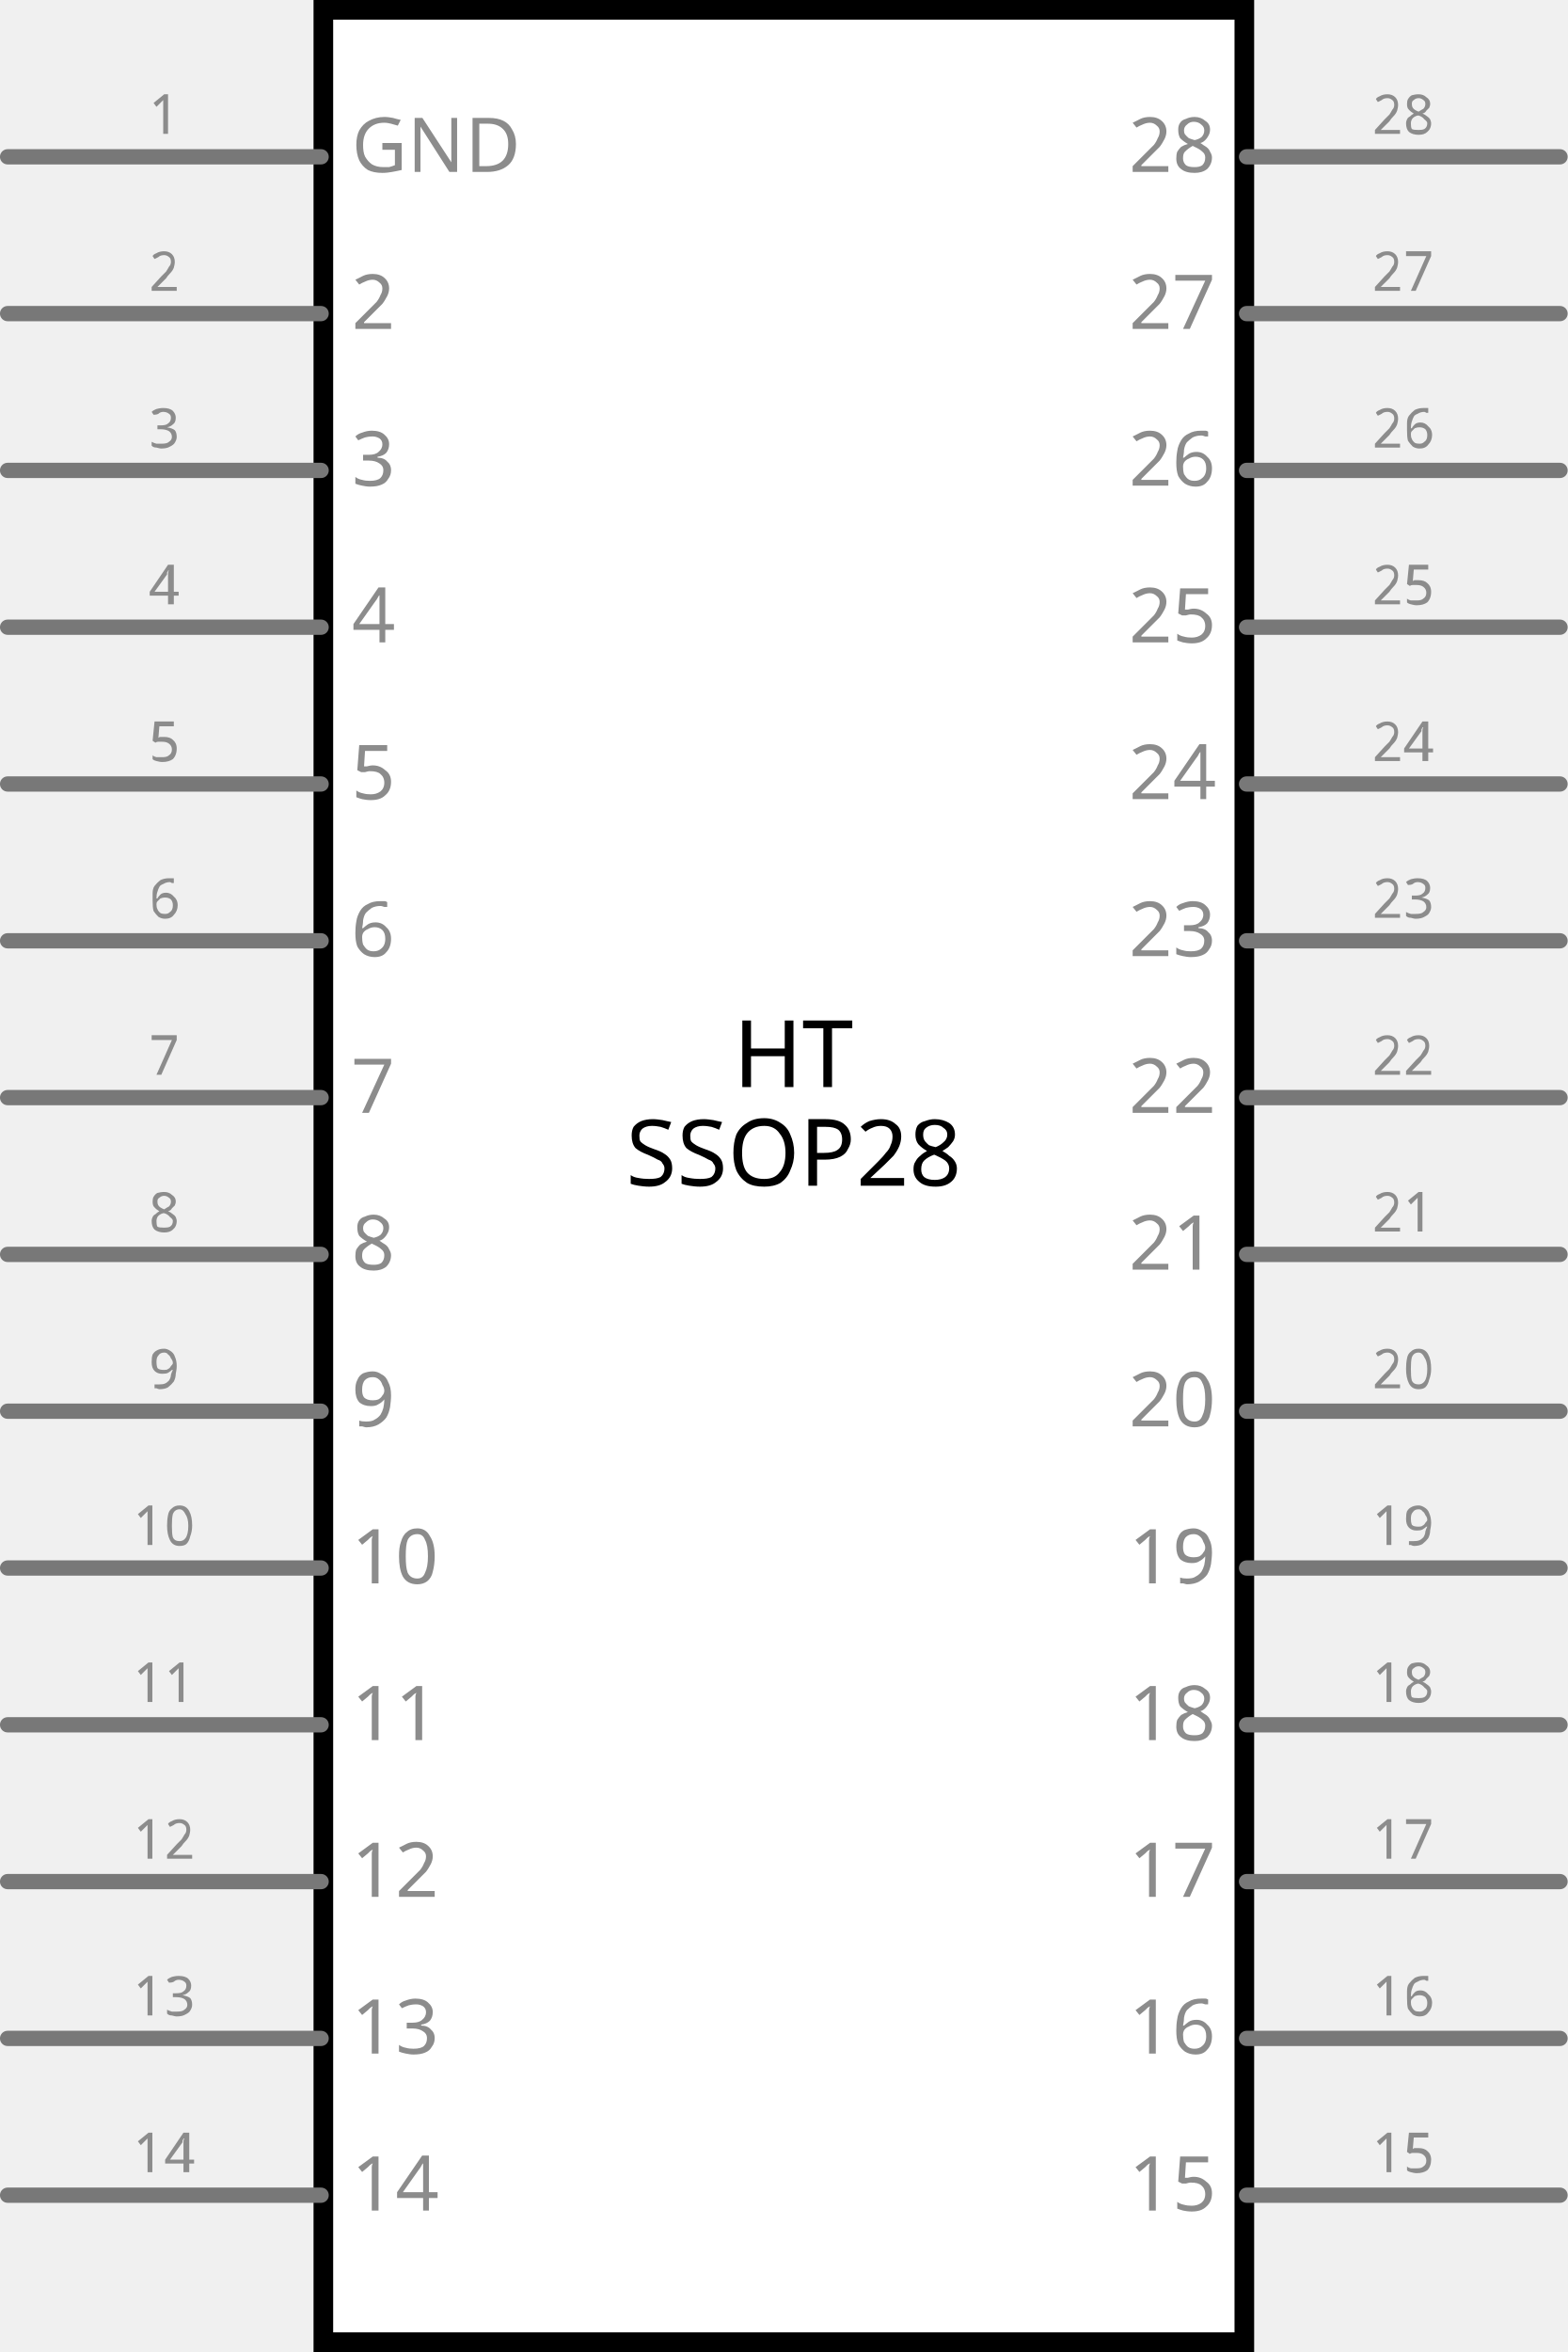
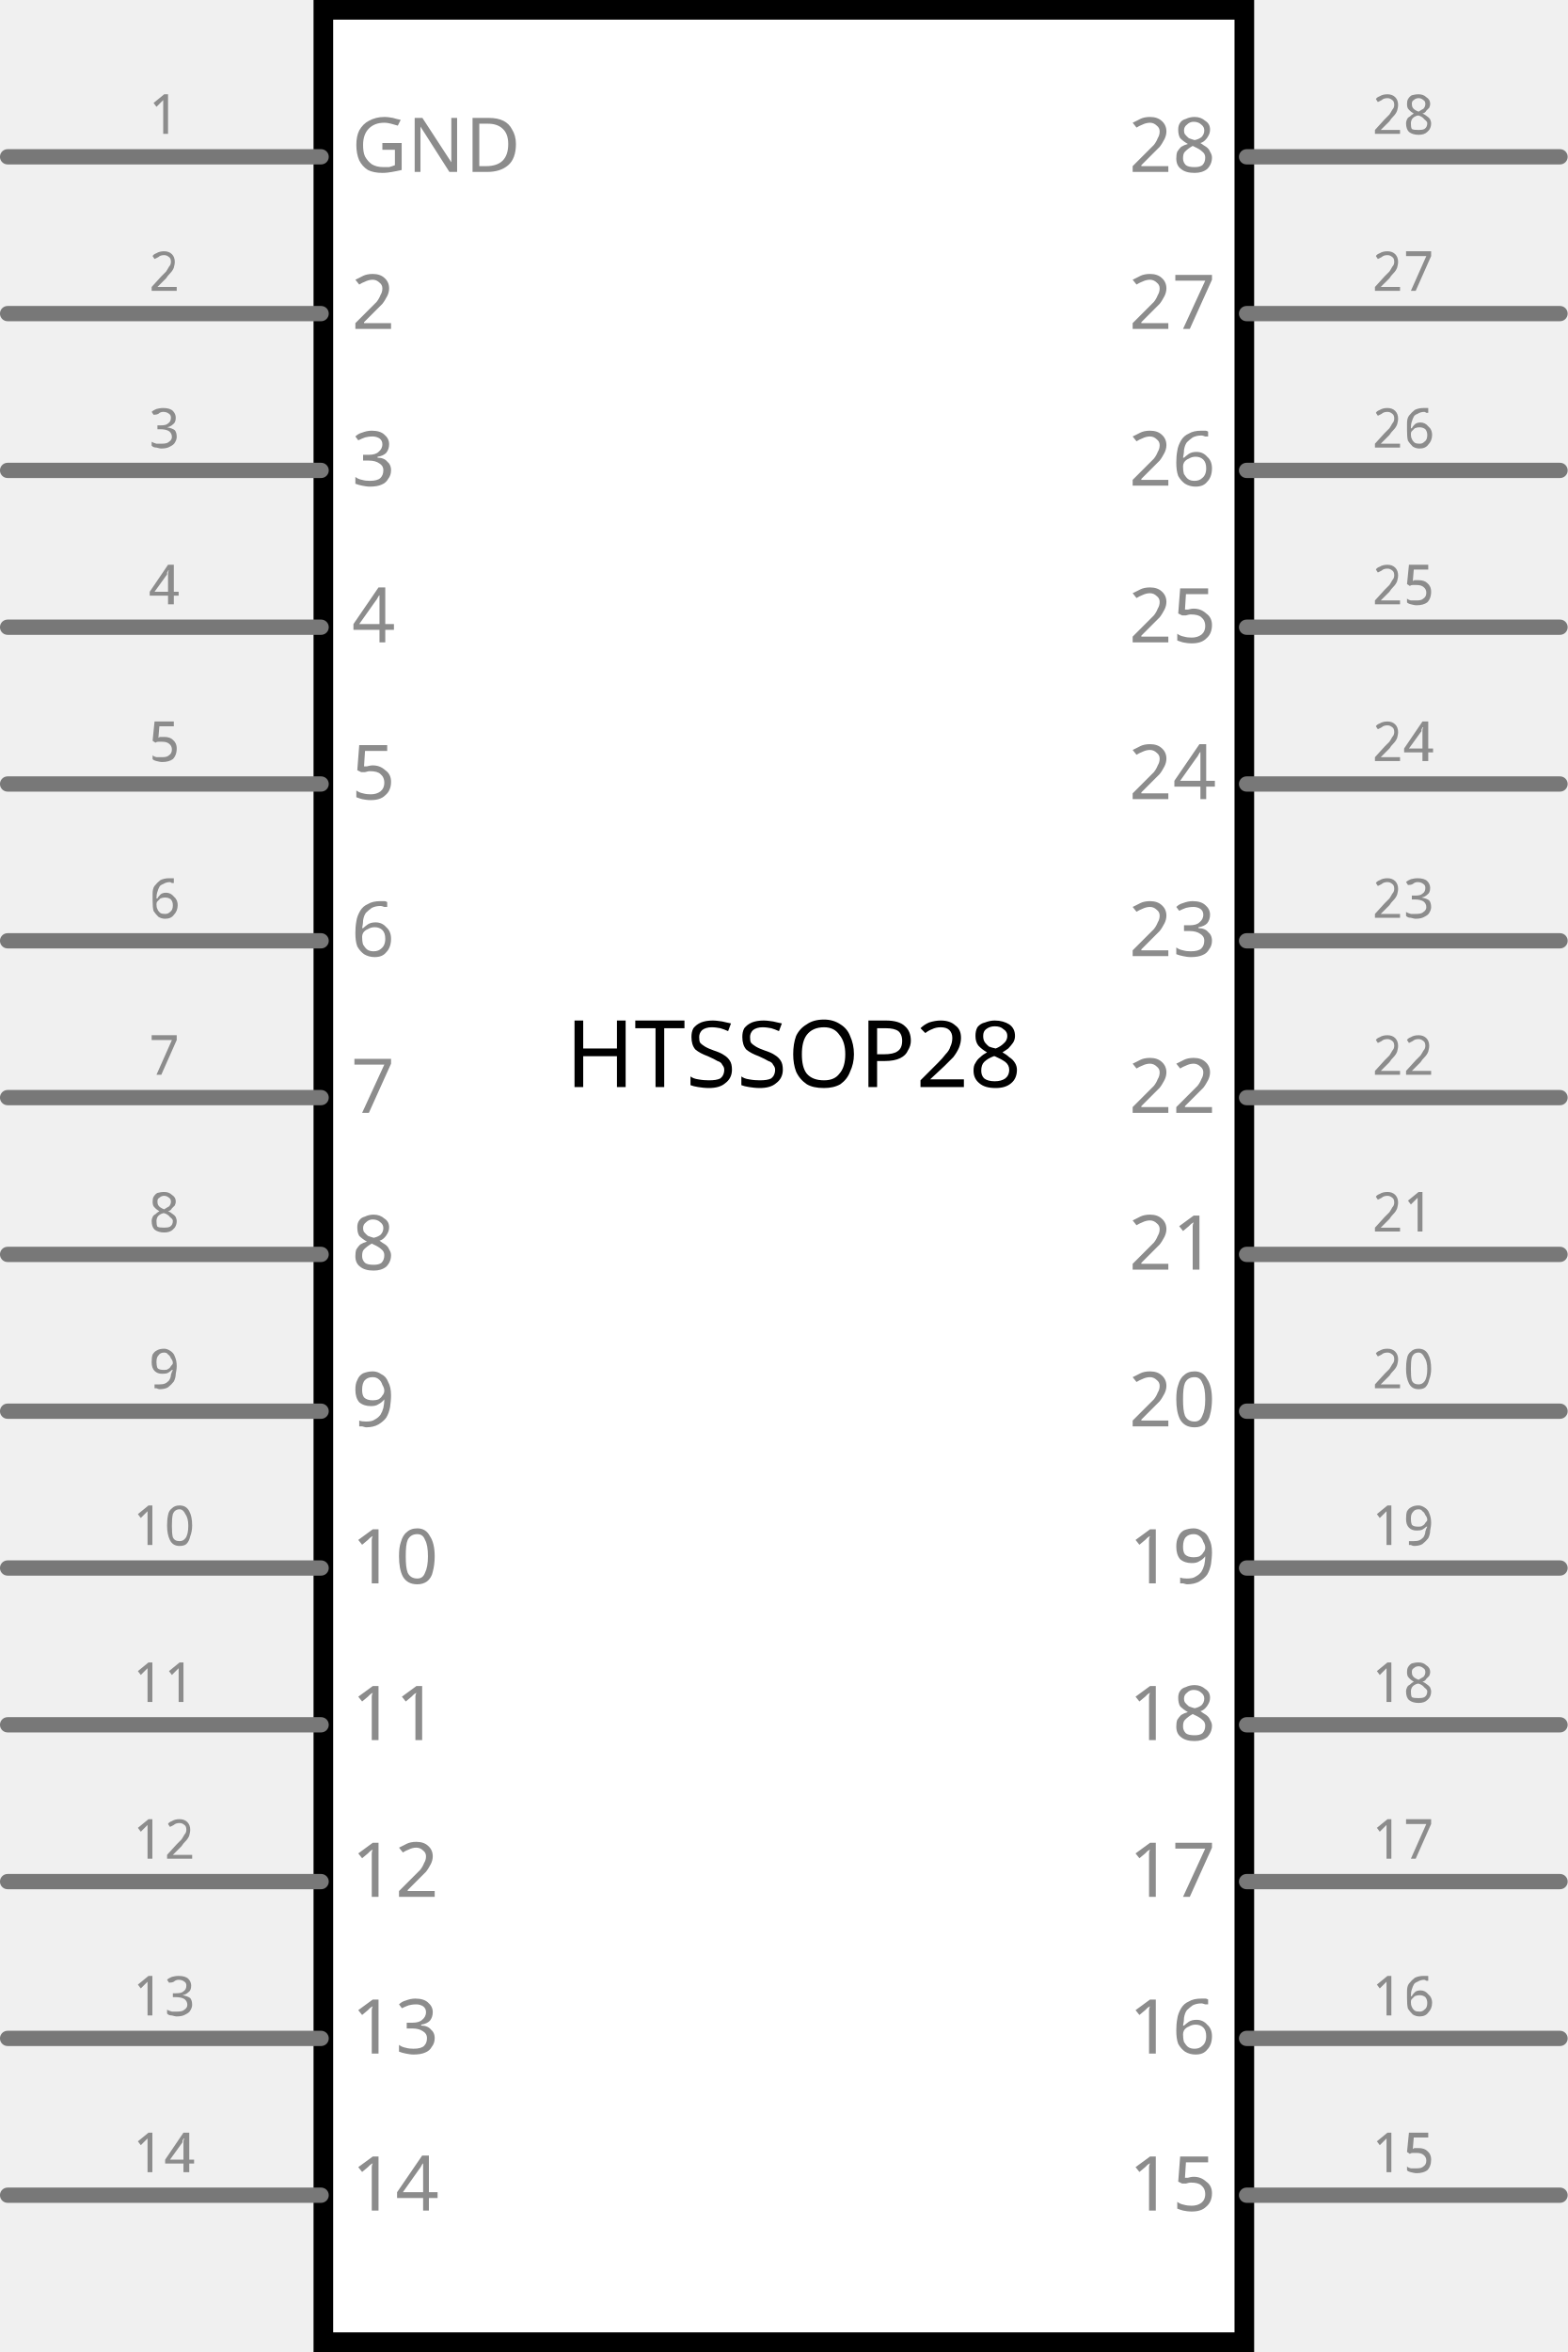
<svg xmlns="http://www.w3.org/2000/svg" version="1.2" baseProfile="tiny" x="0in" y="0in" width="1in" height="1.5in" viewBox="0 0 25.4 38.1">
  <g id="schematic">
    <rect class="interior rect" x="5.239" y="0.159" width="14.922" height="37.782" fill="#FFFFFF" stroke="#000000" stroke-width="0.318" stroke-linecap="round" />
    <line class="pin" x1="20.197" y1="2.54" x2="25.276" y2="2.54" fill="none" stroke="#787878" stroke-width="0.247" stroke-linecap="round" id="connector27pin" />
    <text class="text" font-family="'Droid Sans'" stroke="none" stroke-width="0" fill="#8c8c8c" font-size="0.882" x="22.736" y="2.17" text-anchor="middle">28</text>
    <text class="text" font-family="'Droid Sans'" stroke="none" stroke-width="0" fill="#8c8c8c" font-size="1.235" x="19.703" y="2.787" text-anchor="end">28</text>
    <rect class="terminal" x="25.276" y="2.417" width="0.247" height="0.247" fill="none" stroke="none" stroke-width="0" id="connector27terminal" />
    <line class="pin" x1="20.197" y1="5.08" x2="25.276" y2="5.08" fill="none" stroke="#787878" stroke-width="0.247" stroke-linecap="round" id="connector26pin" />
    <text class="text" font-family="'Droid Sans'" stroke="none" stroke-width="0" fill="#8c8c8c" font-size="0.882" x="22.736" y="4.71" text-anchor="middle">27</text>
    <text class="text" font-family="'Droid Sans'" stroke="none" stroke-width="0" fill="#8c8c8c" font-size="1.235" x="19.703" y="5.327" text-anchor="end">27</text>
    <rect class="terminal" x="25.276" y="4.957" width="0.247" height="0.247" fill="none" stroke="none" stroke-width="0" id="connector26terminal" />
    <line class="pin" x1="20.197" y1="7.62" x2="25.276" y2="7.62" fill="none" stroke="#787878" stroke-width="0.247" stroke-linecap="round" id="connector25pin" />
    <text class="text" font-family="'Droid Sans'" stroke="none" stroke-width="0" fill="#8c8c8c" font-size="0.882" x="22.736" y="7.25" text-anchor="middle">26</text>
    <text class="text" font-family="'Droid Sans'" stroke="none" stroke-width="0" fill="#8c8c8c" font-size="1.235" x="19.703" y="7.867" text-anchor="end">26</text>
    <rect class="terminal" x="25.276" y="7.497" width="0.247" height="0.247" fill="none" stroke="none" stroke-width="0" id="connector25terminal" />
    <line class="pin" x1="20.197" y1="10.16" x2="25.276" y2="10.16" fill="none" stroke="#787878" stroke-width="0.247" stroke-linecap="round" id="connector24pin" />
    <text class="text" font-family="'Droid Sans'" stroke="none" stroke-width="0" fill="#8c8c8c" font-size="0.882" x="22.736" y="9.79" text-anchor="middle">25</text>
    <text class="text" font-family="'Droid Sans'" stroke="none" stroke-width="0" fill="#8c8c8c" font-size="1.235" x="19.703" y="10.407" text-anchor="end">25</text>
    <rect class="terminal" x="25.276" y="10.037" width="0.247" height="0.247" fill="none" stroke="none" stroke-width="0" id="connector24terminal" />
    <line class="pin" x1="20.197" y1="12.7" x2="25.276" y2="12.7" fill="none" stroke="#787878" stroke-width="0.247" stroke-linecap="round" id="connector23pin" />
    <text class="text" font-family="'Droid Sans'" stroke="none" stroke-width="0" fill="#8c8c8c" font-size="0.882" x="22.736" y="12.33" text-anchor="middle">24</text>
    <text class="text" font-family="'Droid Sans'" stroke="none" stroke-width="0" fill="#8c8c8c" font-size="1.235" x="19.703" y="12.947" text-anchor="end">24</text>
    <rect class="terminal" x="25.276" y="12.576" width="0.247" height="0.247" fill="none" stroke="none" stroke-width="0" id="connector23terminal" />
    <line class="pin" x1="20.197" y1="15.24" x2="25.276" y2="15.24" fill="none" stroke="#787878" stroke-width="0.247" stroke-linecap="round" id="connector22pin" />
    <text class="text" font-family="'Droid Sans'" stroke="none" stroke-width="0" fill="#8c8c8c" font-size="0.882" x="22.736" y="14.87" text-anchor="middle">23</text>
    <text class="text" font-family="'Droid Sans'" stroke="none" stroke-width="0" fill="#8c8c8c" font-size="1.235" x="19.703" y="15.487" text-anchor="end">23</text>
    <rect class="terminal" x="25.276" y="15.117" width="0.247" height="0.247" fill="none" stroke="none" stroke-width="0" id="connector22terminal" />
    <line class="pin" x1="20.197" y1="17.78" x2="25.276" y2="17.78" fill="none" stroke="#787878" stroke-width="0.247" stroke-linecap="round" id="connector21pin" />
    <text class="text" font-family="'Droid Sans'" stroke="none" stroke-width="0" fill="#8c8c8c" font-size="0.882" x="22.736" y="17.41" text-anchor="middle">22</text>
    <text class="text" font-family="'Droid Sans'" stroke="none" stroke-width="0" fill="#8c8c8c" font-size="1.235" x="19.703" y="18.027" text-anchor="end">22</text>
    <rect class="terminal" x="25.276" y="17.657" width="0.247" height="0.247" fill="none" stroke="none" stroke-width="0" id="connector21terminal" />
    <line class="pin" x1="20.197" y1="20.32" x2="25.276" y2="20.32" fill="none" stroke="#787878" stroke-width="0.247" stroke-linecap="round" id="connector20pin" />
    <text class="text" font-family="'Droid Sans'" stroke="none" stroke-width="0" fill="#8c8c8c" font-size="0.882" x="22.736" y="19.95" text-anchor="middle">21</text>
    <text class="text" font-family="'Droid Sans'" stroke="none" stroke-width="0" fill="#8c8c8c" font-size="1.235" x="19.703" y="20.567" text-anchor="end">21</text>
    <rect class="terminal" x="25.276" y="20.197" width="0.247" height="0.247" fill="none" stroke="none" stroke-width="0" id="connector20terminal" />
    <line class="pin" x1="20.197" y1="22.86" x2="25.276" y2="22.86" fill="none" stroke="#787878" stroke-width="0.247" stroke-linecap="round" id="connector19pin" />
    <text class="text" font-family="'Droid Sans'" stroke="none" stroke-width="0" fill="#8c8c8c" font-size="0.882" x="22.736" y="22.49" text-anchor="middle">20</text>
    <text class="text" font-family="'Droid Sans'" stroke="none" stroke-width="0" fill="#8c8c8c" font-size="1.235" x="19.703" y="23.107" text-anchor="end">20</text>
    <rect class="terminal" x="25.276" y="22.736" width="0.247" height="0.247" fill="none" stroke="none" stroke-width="0" id="connector19terminal" />
    <line class="pin" x1="20.197" y1="25.4" x2="25.276" y2="25.4" fill="none" stroke="#787878" stroke-width="0.247" stroke-linecap="round" id="connector18pin" />
    <text class="text" font-family="'Droid Sans'" stroke="none" stroke-width="0" fill="#8c8c8c" font-size="0.882" x="22.736" y="25.03" text-anchor="middle">19</text>
    <text class="text" font-family="'Droid Sans'" stroke="none" stroke-width="0" fill="#8c8c8c" font-size="1.235" x="19.703" y="25.647" text-anchor="end">19</text>
    <rect class="terminal" x="25.276" y="25.276" width="0.247" height="0.247" fill="none" stroke="none" stroke-width="0" id="connector18terminal" />
    <line class="pin" x1="20.197" y1="27.94" x2="25.276" y2="27.94" fill="none" stroke="#787878" stroke-width="0.247" stroke-linecap="round" id="connector17pin" />
    <text class="text" font-family="'Droid Sans'" stroke="none" stroke-width="0" fill="#8c8c8c" font-size="0.882" x="22.736" y="27.57" text-anchor="middle">18</text>
    <text class="text" font-family="'Droid Sans'" stroke="none" stroke-width="0" fill="#8c8c8c" font-size="1.235" x="19.703" y="28.187" text-anchor="end">18</text>
    <rect class="terminal" x="25.276" y="27.817" width="0.247" height="0.247" fill="none" stroke="none" stroke-width="0" id="connector17terminal" />
    <line class="pin" x1="20.197" y1="30.48" x2="25.276" y2="30.48" fill="none" stroke="#787878" stroke-width="0.247" stroke-linecap="round" id="connector16pin" />
    <text class="text" font-family="'Droid Sans'" stroke="none" stroke-width="0" fill="#8c8c8c" font-size="0.882" x="22.736" y="30.11" text-anchor="middle">17</text>
    <text class="text" font-family="'Droid Sans'" stroke="none" stroke-width="0" fill="#8c8c8c" font-size="1.235" x="19.703" y="30.727" text-anchor="end">17</text>
    <rect class="terminal" x="25.276" y="30.357" width="0.247" height="0.247" fill="none" stroke="none" stroke-width="0" id="connector16terminal" />
    <line class="pin" x1="20.197" y1="33.02" x2="25.276" y2="33.02" fill="none" stroke="#787878" stroke-width="0.247" stroke-linecap="round" id="connector15pin" />
    <text class="text" font-family="'Droid Sans'" stroke="none" stroke-width="0" fill="#8c8c8c" font-size="0.882" x="22.736" y="32.65" text-anchor="middle">16</text>
    <text class="text" font-family="'Droid Sans'" stroke="none" stroke-width="0" fill="#8c8c8c" font-size="1.235" x="19.703" y="33.267" text-anchor="end">16</text>
    <rect class="terminal" x="25.276" y="32.897" width="0.247" height="0.247" fill="none" stroke="none" stroke-width="0" id="connector15terminal" />
    <line class="pin" x1="20.197" y1="35.56" x2="25.276" y2="35.56" fill="none" stroke="#787878" stroke-width="0.247" stroke-linecap="round" id="connector14pin" />
    <text class="text" font-family="'Droid Sans'" stroke="none" stroke-width="0" fill="#8c8c8c" font-size="0.882" x="22.736" y="35.19" text-anchor="middle">15</text>
    <text class="text" font-family="'Droid Sans'" stroke="none" stroke-width="0" fill="#8c8c8c" font-size="1.235" x="19.703" y="35.807" text-anchor="end">15</text>
    <rect class="terminal" x="25.276" y="35.437" width="0.247" height="0.247" fill="none" stroke="none" stroke-width="0" id="connector14terminal" />
    <line class="pin" x1="0.123" y1="2.54" x2="5.203" y2="2.54" fill="none" stroke="none" stroke-width="0" stroke-linecap="round" id="connector28pin" />
    <rect class="terminal" x="-0.123" y="2.417" width="0.247" height="0.247" fill="none" stroke="none" stroke-width="0" id="connector28terminal" />
    <line class="pin" x1="0.123" y1="2.54" x2="5.203" y2="2.54" fill="none" stroke="#787878" stroke-width="0.247" stroke-linecap="round" id="connector0pin" />
    <text class="text" font-family="'Droid Sans'" stroke="none" stroke-width="0" fill="#8c8c8c" font-size="0.882" x="2.663" y="2.17" text-anchor="middle">1</text>
    <text class="text" font-family="'Droid Sans'" stroke="none" stroke-width="0" fill="#8c8c8c" font-size="1.235" x="5.697" y="2.787" text-anchor="start">GND</text>
    <rect class="terminal" x="-0.123" y="2.417" width="0.247" height="0.247" fill="none" stroke="none" stroke-width="0" id="connector0terminal" />
    <line class="pin" x1="0.123" y1="5.08" x2="5.203" y2="5.08" fill="none" stroke="#787878" stroke-width="0.247" stroke-linecap="round" id="connector1pin" />
    <text class="text" font-family="'Droid Sans'" stroke="none" stroke-width="0" fill="#8c8c8c" font-size="0.882" x="2.663" y="4.71" text-anchor="middle">2</text>
    <text class="text" font-family="'Droid Sans'" stroke="none" stroke-width="0" fill="#8c8c8c" font-size="1.235" x="5.697" y="5.327" text-anchor="start">2</text>
    <rect class="terminal" x="-0.123" y="4.957" width="0.247" height="0.247" fill="none" stroke="none" stroke-width="0" id="connector1terminal" />
    <line class="pin" x1="0.123" y1="7.62" x2="5.203" y2="7.62" fill="none" stroke="#787878" stroke-width="0.247" stroke-linecap="round" id="connector2pin" />
    <text class="text" font-family="'Droid Sans'" stroke="none" stroke-width="0" fill="#8c8c8c" font-size="0.882" x="2.663" y="7.25" text-anchor="middle">3</text>
    <text class="text" font-family="'Droid Sans'" stroke="none" stroke-width="0" fill="#8c8c8c" font-size="1.235" x="5.697" y="7.867" text-anchor="start">3</text>
    <rect class="terminal" x="-0.123" y="7.497" width="0.247" height="0.247" fill="none" stroke="none" stroke-width="0" id="connector2terminal" />
    <line class="pin" x1="0.123" y1="10.16" x2="5.203" y2="10.16" fill="none" stroke="#787878" stroke-width="0.247" stroke-linecap="round" id="connector3pin" />
    <text class="text" font-family="'Droid Sans'" stroke="none" stroke-width="0" fill="#8c8c8c" font-size="0.882" x="2.663" y="9.79" text-anchor="middle">4</text>
    <text class="text" font-family="'Droid Sans'" stroke="none" stroke-width="0" fill="#8c8c8c" font-size="1.235" x="5.697" y="10.407" text-anchor="start">4</text>
    <rect class="terminal" x="-0.123" y="10.037" width="0.247" height="0.247" fill="none" stroke="none" stroke-width="0" id="connector3terminal" />
    <line class="pin" x1="0.123" y1="12.7" x2="5.203" y2="12.7" fill="none" stroke="#787878" stroke-width="0.247" stroke-linecap="round" id="connector4pin" />
    <text class="text" font-family="'Droid Sans'" stroke="none" stroke-width="0" fill="#8c8c8c" font-size="0.882" x="2.663" y="12.33" text-anchor="middle">5</text>
    <text class="text" font-family="'Droid Sans'" stroke="none" stroke-width="0" fill="#8c8c8c" font-size="1.235" x="5.697" y="12.947" text-anchor="start">5</text>
    <rect class="terminal" x="-0.123" y="12.576" width="0.247" height="0.247" fill="none" stroke="none" stroke-width="0" id="connector4terminal" />
    <line class="pin" x1="0.123" y1="15.24" x2="5.203" y2="15.24" fill="none" stroke="#787878" stroke-width="0.247" stroke-linecap="round" id="connector5pin" />
    <text class="text" font-family="'Droid Sans'" stroke="none" stroke-width="0" fill="#8c8c8c" font-size="0.882" x="2.663" y="14.87" text-anchor="middle">6</text>
    <text class="text" font-family="'Droid Sans'" stroke="none" stroke-width="0" fill="#8c8c8c" font-size="1.235" x="5.697" y="15.487" text-anchor="start">6</text>
    <rect class="terminal" x="-0.123" y="15.117" width="0.247" height="0.247" fill="none" stroke="none" stroke-width="0" id="connector5terminal" />
    <line class="pin" x1="0.123" y1="17.78" x2="5.203" y2="17.78" fill="none" stroke="#787878" stroke-width="0.247" stroke-linecap="round" id="connector6pin" />
    <text class="text" font-family="'Droid Sans'" stroke="none" stroke-width="0" fill="#8c8c8c" font-size="0.882" x="2.663" y="17.41" text-anchor="middle">7</text>
    <text class="text" font-family="'Droid Sans'" stroke="none" stroke-width="0" fill="#8c8c8c" font-size="1.235" x="5.697" y="18.027" text-anchor="start">7</text>
    <rect class="terminal" x="-0.123" y="17.657" width="0.247" height="0.247" fill="none" stroke="none" stroke-width="0" id="connector6terminal" />
    <line class="pin" x1="0.123" y1="20.32" x2="5.203" y2="20.32" fill="none" stroke="#787878" stroke-width="0.247" stroke-linecap="round" id="connector7pin" />
    <text class="text" font-family="'Droid Sans'" stroke="none" stroke-width="0" fill="#8c8c8c" font-size="0.882" x="2.663" y="19.95" text-anchor="middle">8</text>
    <text class="text" font-family="'Droid Sans'" stroke="none" stroke-width="0" fill="#8c8c8c" font-size="1.235" x="5.697" y="20.567" text-anchor="start">8</text>
    <rect class="terminal" x="-0.123" y="20.197" width="0.247" height="0.247" fill="none" stroke="none" stroke-width="0" id="connector7terminal" />
    <line class="pin" x1="0.123" y1="22.86" x2="5.203" y2="22.86" fill="none" stroke="#787878" stroke-width="0.247" stroke-linecap="round" id="connector8pin" />
    <text class="text" font-family="'Droid Sans'" stroke="none" stroke-width="0" fill="#8c8c8c" font-size="0.882" x="2.663" y="22.49" text-anchor="middle">9</text>
    <text class="text" font-family="'Droid Sans'" stroke="none" stroke-width="0" fill="#8c8c8c" font-size="1.235" x="5.697" y="23.107" text-anchor="start">9</text>
    <rect class="terminal" x="-0.123" y="22.736" width="0.247" height="0.247" fill="none" stroke="none" stroke-width="0" id="connector8terminal" />
    <line class="pin" x1="0.123" y1="25.4" x2="5.203" y2="25.4" fill="none" stroke="#787878" stroke-width="0.247" stroke-linecap="round" id="connector9pin" />
    <text class="text" font-family="'Droid Sans'" stroke="none" stroke-width="0" fill="#8c8c8c" font-size="0.882" x="2.663" y="25.03" text-anchor="middle">10</text>
    <text class="text" font-family="'Droid Sans'" stroke="none" stroke-width="0" fill="#8c8c8c" font-size="1.235" x="5.697" y="25.647" text-anchor="start">10</text>
    <rect class="terminal" x="-0.123" y="25.276" width="0.247" height="0.247" fill="none" stroke="none" stroke-width="0" id="connector9terminal" />
    <line class="pin" x1="0.123" y1="27.94" x2="5.203" y2="27.94" fill="none" stroke="#787878" stroke-width="0.247" stroke-linecap="round" id="connector10pin" />
    <text class="text" font-family="'Droid Sans'" stroke="none" stroke-width="0" fill="#8c8c8c" font-size="0.882" x="2.663" y="27.57" text-anchor="middle">11</text>
    <text class="text" font-family="'Droid Sans'" stroke="none" stroke-width="0" fill="#8c8c8c" font-size="1.235" x="5.697" y="28.187" text-anchor="start">11</text>
    <rect class="terminal" x="-0.123" y="27.817" width="0.247" height="0.247" fill="none" stroke="none" stroke-width="0" id="connector10terminal" />
    <line class="pin" x1="0.123" y1="30.48" x2="5.203" y2="30.48" fill="none" stroke="#787878" stroke-width="0.247" stroke-linecap="round" id="connector11pin" />
    <text class="text" font-family="'Droid Sans'" stroke="none" stroke-width="0" fill="#8c8c8c" font-size="0.882" x="2.663" y="30.11" text-anchor="middle">12</text>
    <text class="text" font-family="'Droid Sans'" stroke="none" stroke-width="0" fill="#8c8c8c" font-size="1.235" x="5.697" y="30.727" text-anchor="start">12</text>
    <rect class="terminal" x="-0.123" y="30.357" width="0.247" height="0.247" fill="none" stroke="none" stroke-width="0" id="connector11terminal" />
    <line class="pin" x1="0.123" y1="33.02" x2="5.203" y2="33.02" fill="none" stroke="#787878" stroke-width="0.247" stroke-linecap="round" id="connector12pin" />
    <text class="text" font-family="'Droid Sans'" stroke="none" stroke-width="0" fill="#8c8c8c" font-size="0.882" x="2.663" y="32.65" text-anchor="middle">13</text>
    <text class="text" font-family="'Droid Sans'" stroke="none" stroke-width="0" fill="#8c8c8c" font-size="1.235" x="5.697" y="33.267" text-anchor="start">13</text>
    <rect class="terminal" x="-0.123" y="32.897" width="0.247" height="0.247" fill="none" stroke="none" stroke-width="0" id="connector12terminal" />
    <line class="pin" x1="0.123" y1="35.56" x2="5.203" y2="35.56" fill="none" stroke="#787878" stroke-width="0.247" stroke-linecap="round" id="connector13pin" />
    <text class="text" font-family="'Droid Sans'" stroke="none" stroke-width="0" fill="#8c8c8c" font-size="0.882" x="2.663" y="35.19" text-anchor="middle">14</text>
    <text class="text" font-family="'Droid Sans'" stroke="none" stroke-width="0" fill="#8c8c8c" font-size="1.235" x="5.697" y="35.807" text-anchor="start">14</text>
    <rect class="terminal" x="-0.123" y="35.437" width="0.247" height="0.247" fill="none" stroke="none" stroke-width="0" id="connector13terminal" />
-     <text class="text" id="label" font-family="'Droid Sans'" stroke="none" stroke-width="0" fill="#000000" font-size="1.499" x="12.859" y="17.609" text-anchor="middle">HT</text>
-     <text class="text" id="label" font-family="'Droid Sans'" stroke="none" stroke-width="0" fill="#000000" font-size="1.499" x="12.859" y="19.209" text-anchor="middle">SSOP28</text>
+     <text class="text" id="label" font-family="'Droid Sans'" stroke="none" stroke-width="0" fill="#000000" font-size="1.499" x="12.859" y="17.609" text-anchor="middle">HTSSOP28</text>
  </g>
</svg>
